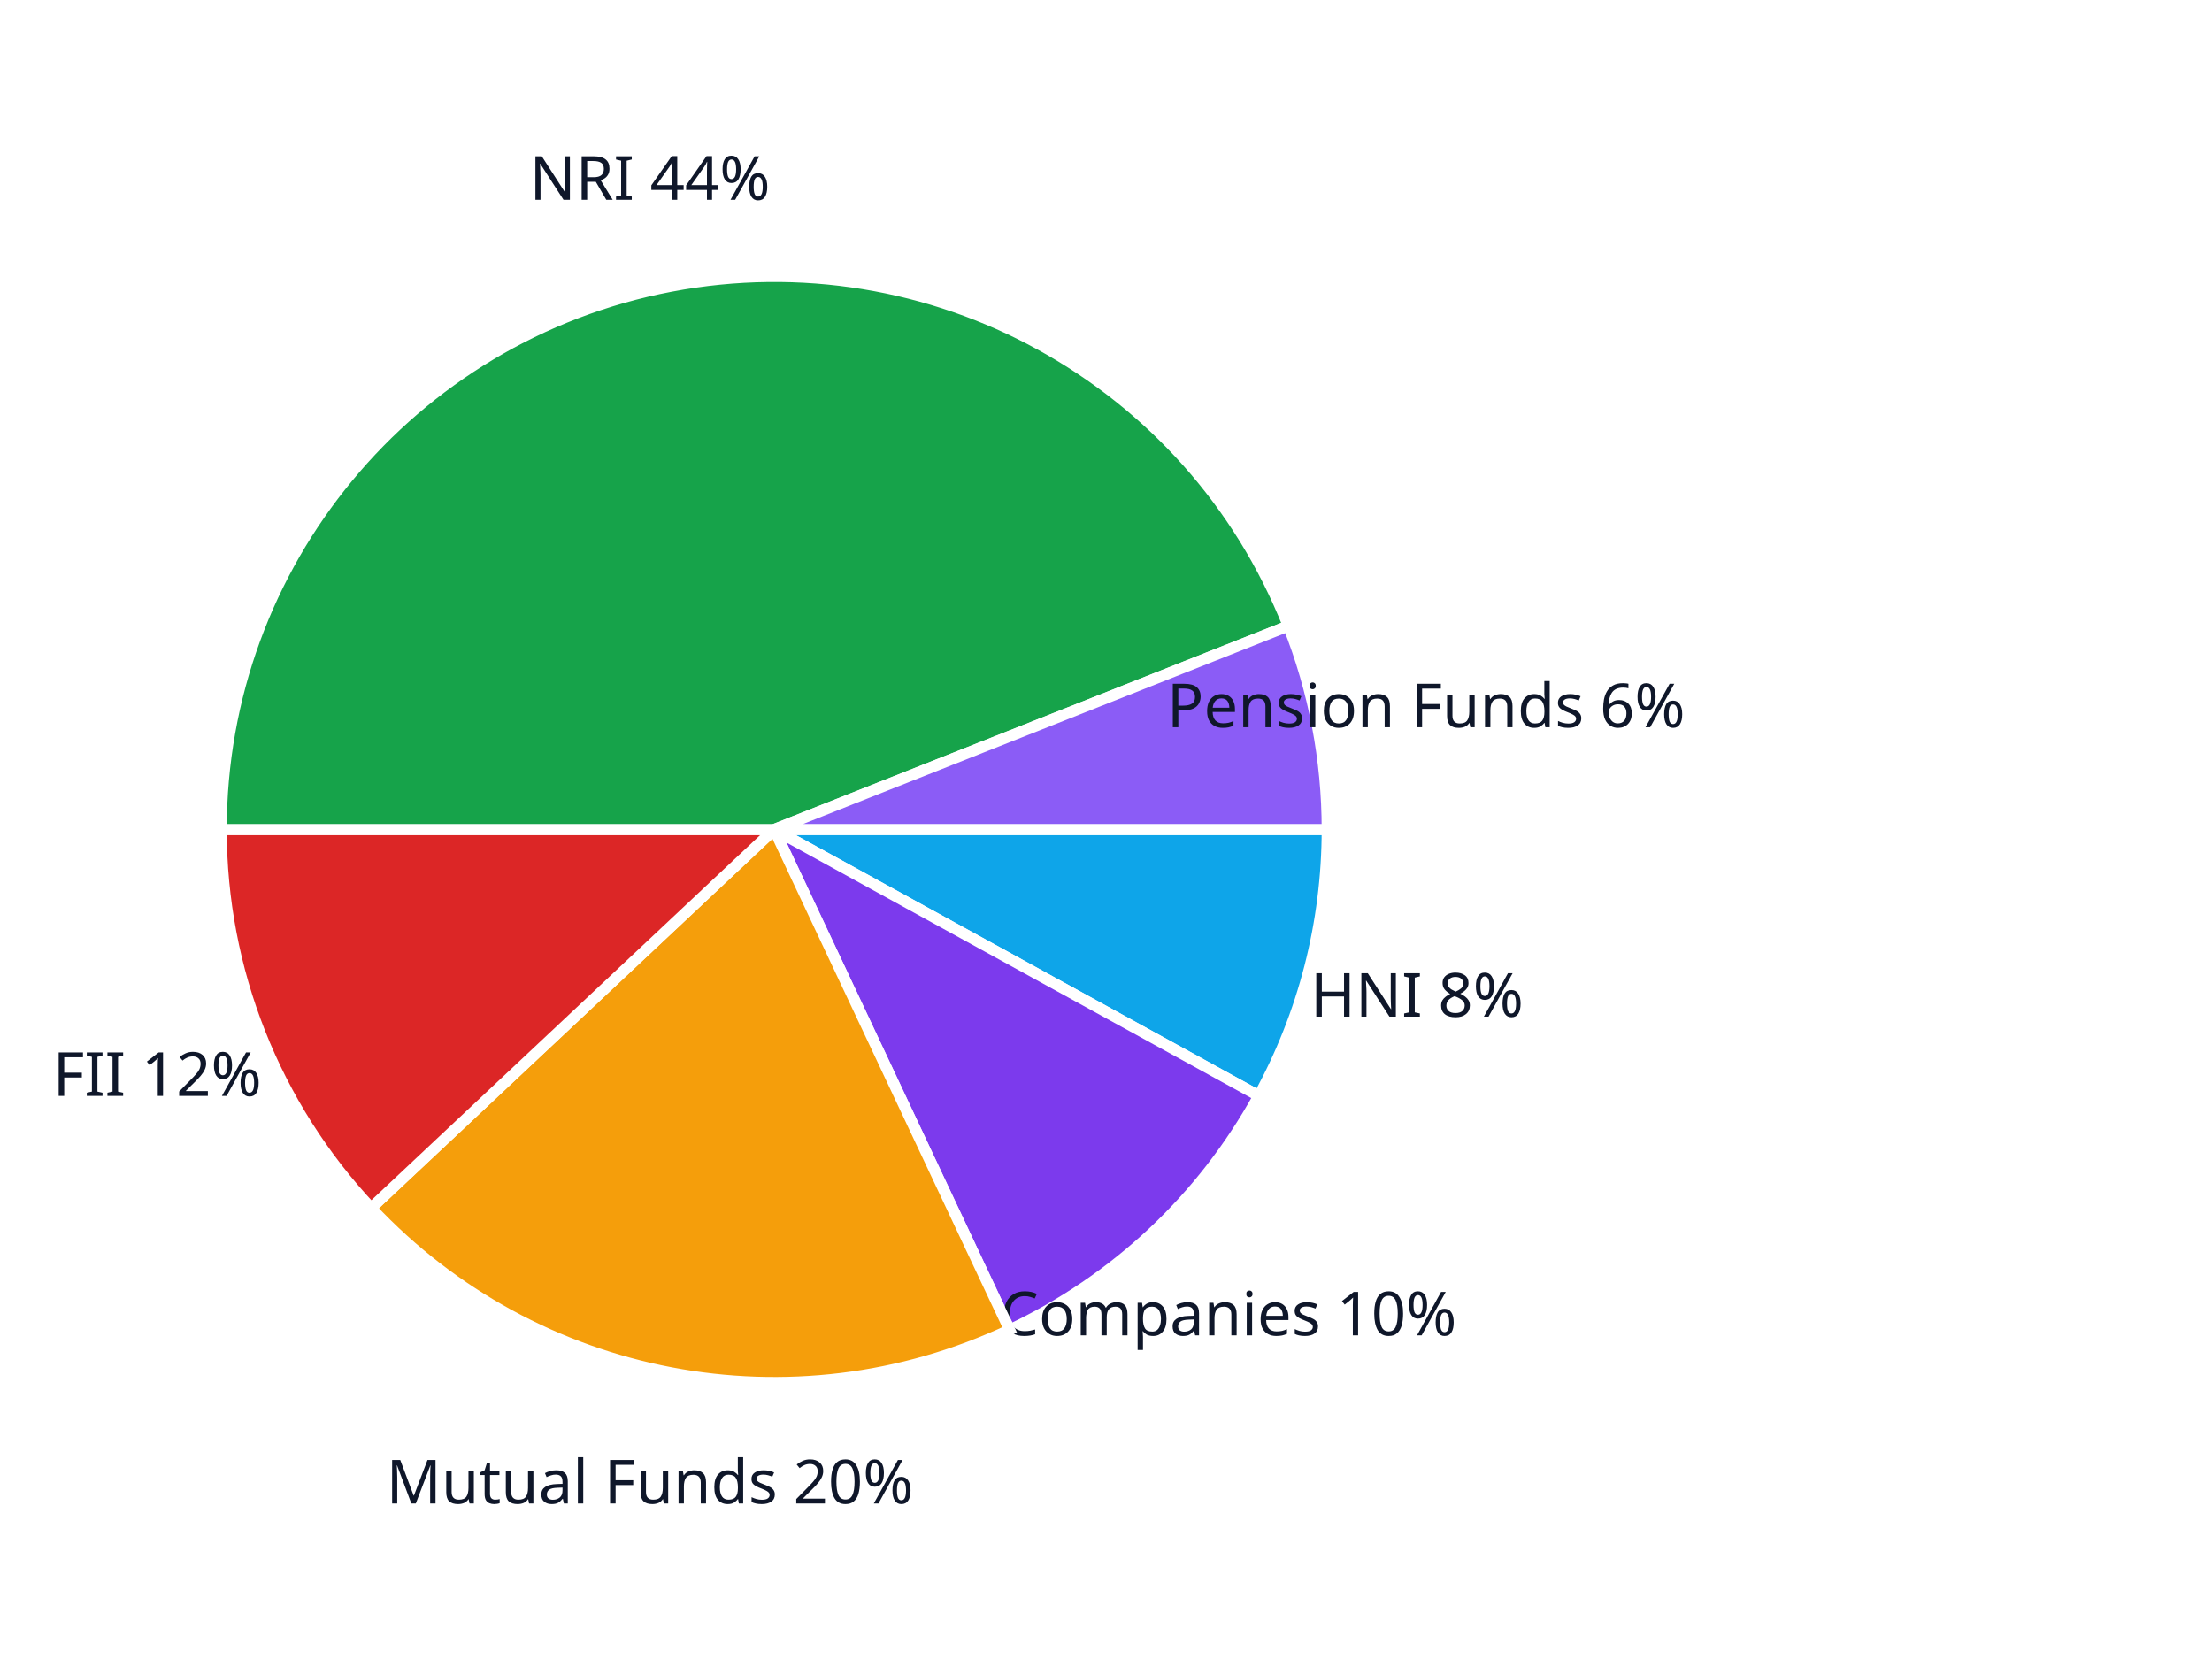
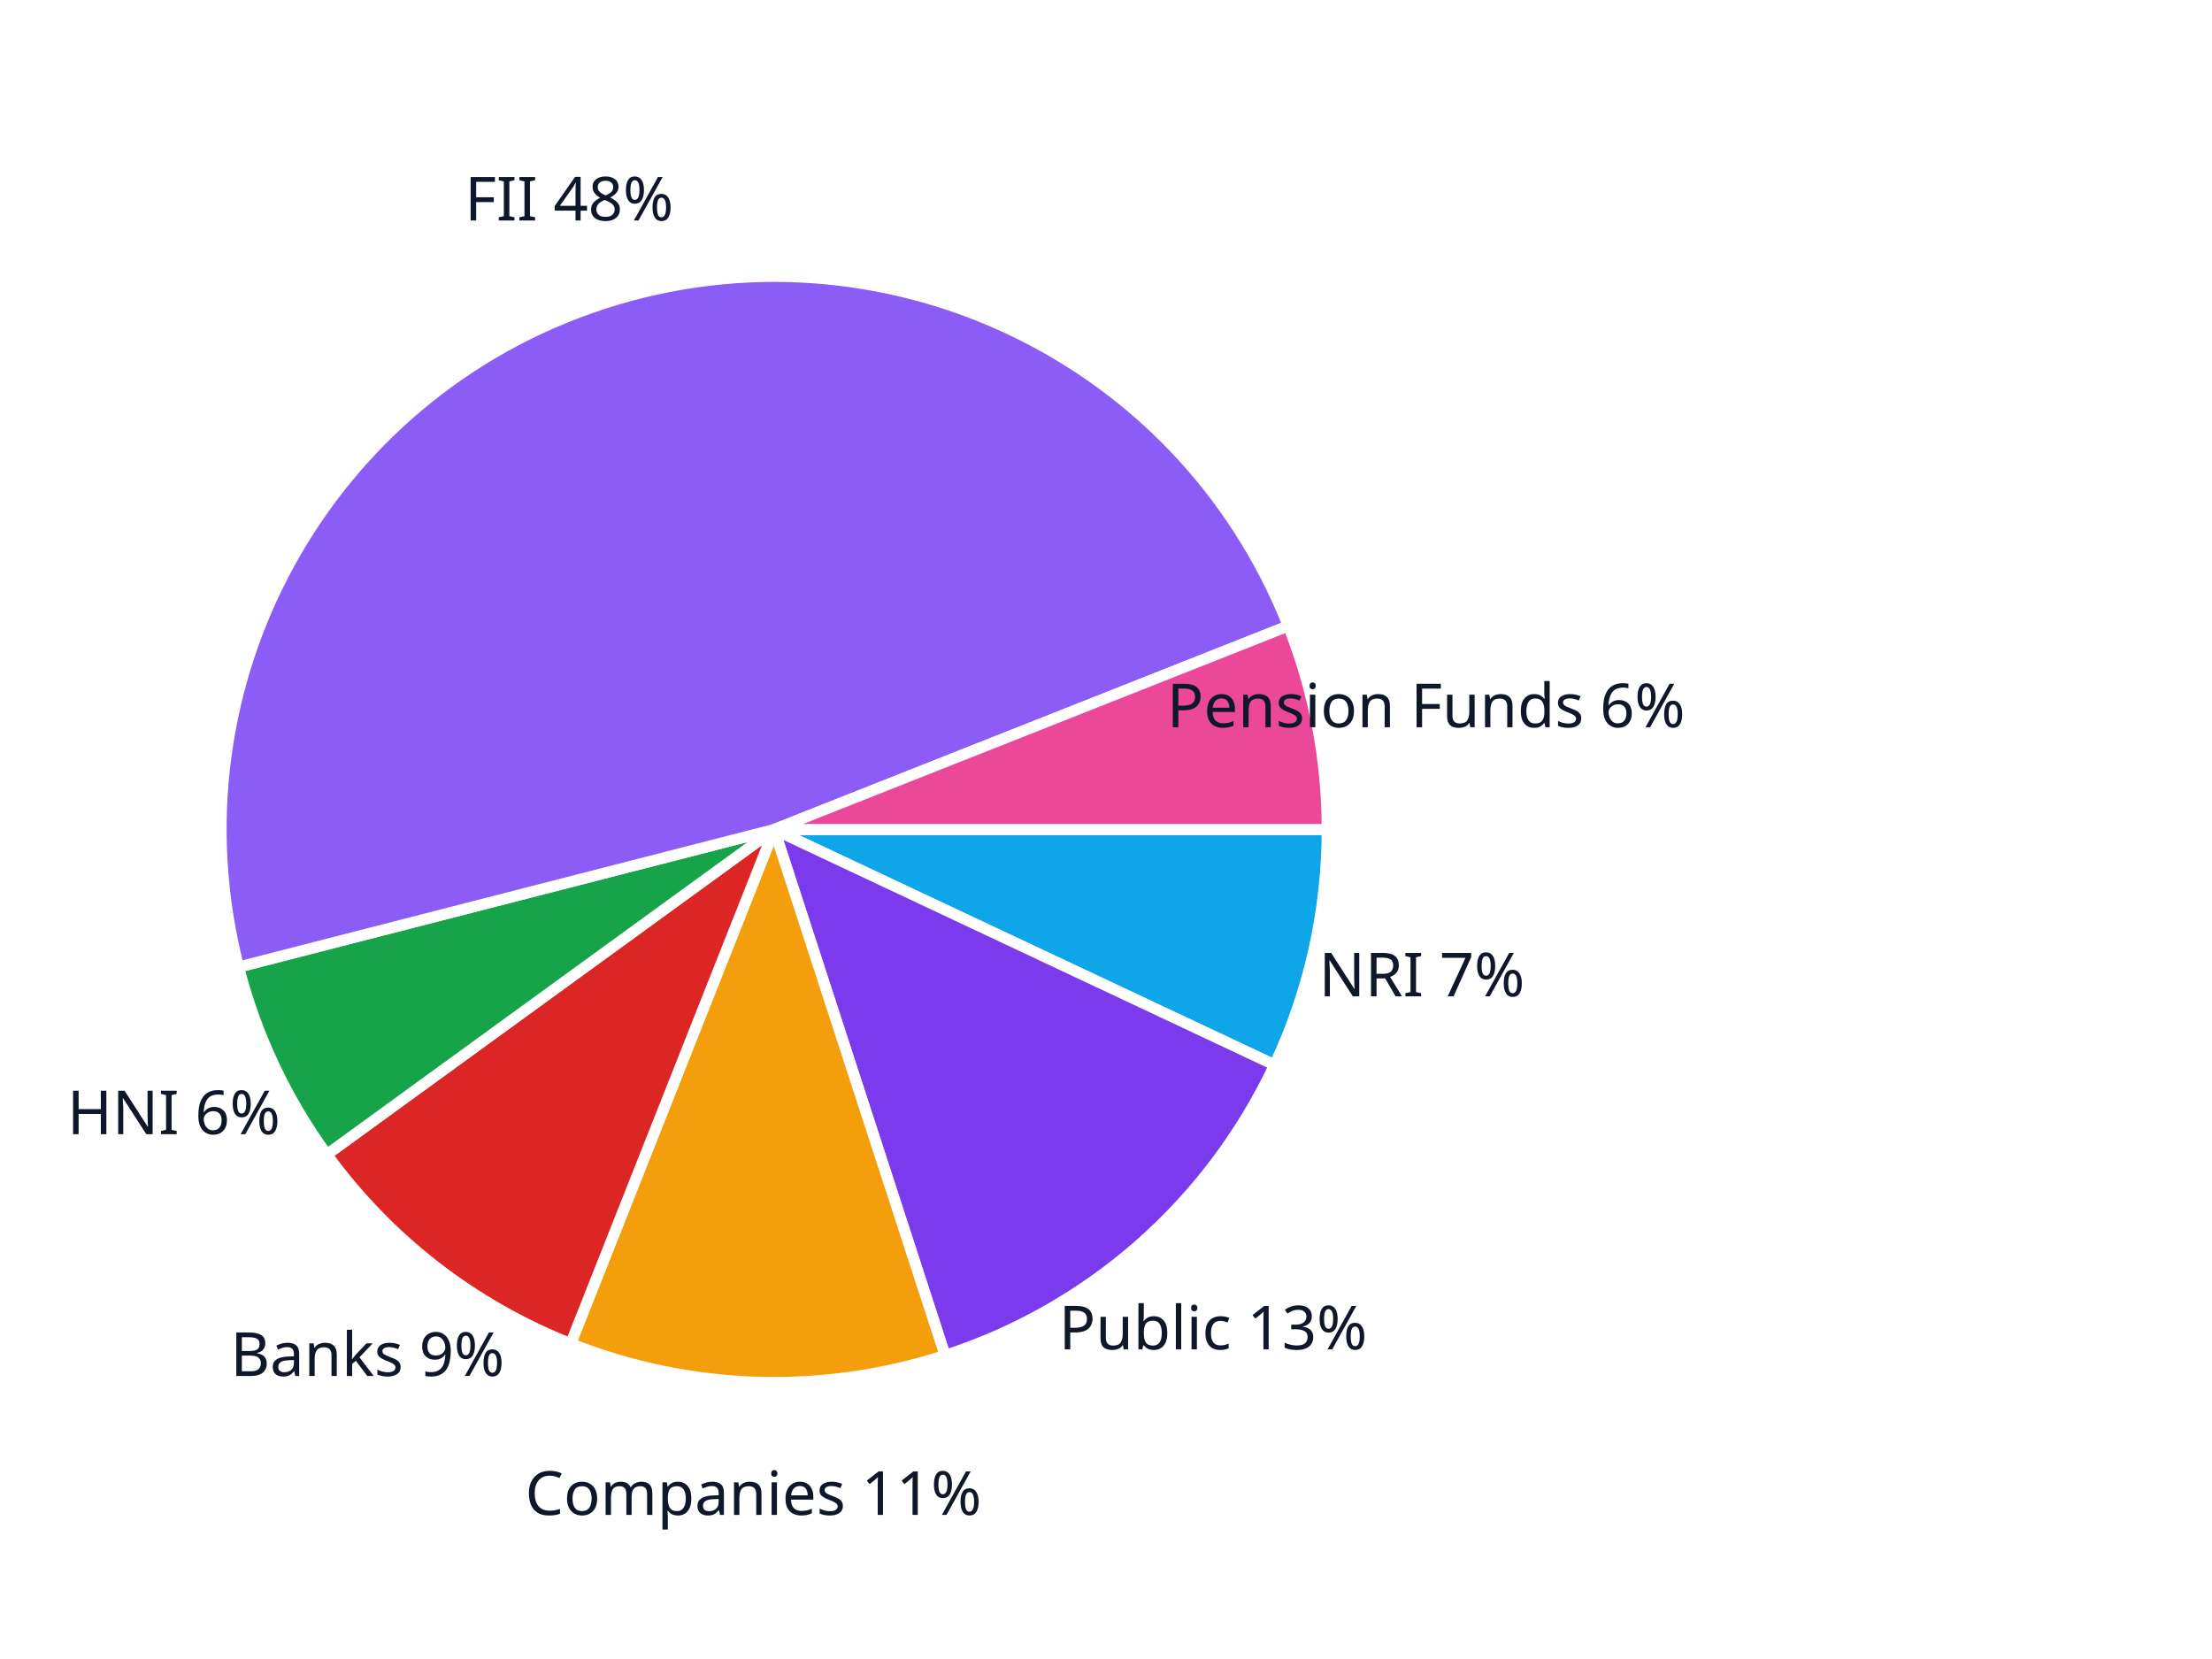
<svg xmlns="http://www.w3.org/2000/svg" viewBox="0 0 400 300">
  <rect width="400" height="300" fill="#ffffff" />
-   <path d="M 140 150 L 240 150 A 100 100 0 0 1 227.631 198.175 Z" fill="#0ea5e9" stroke="#fff" stroke-width="2" />
-   <text x="256.23" y="183.843" font-size="11" text-anchor="middle" fill="#0f172a" font-family="DM Sans,sans-serif">HNI 8%</text>
-   <path d="M 140 150 L 227.631 198.175 A 100 100 0 0 1 182.578 240.483 Z" fill="#7c3aed" stroke="#fff" stroke-width="2" />
-   <text x="222.146" y="241.476" font-size="11" text-anchor="middle" fill="#0f172a" font-family="DM Sans,sans-serif">Companies 10%</text>
-   <path d="M 140 150 L 182.578 240.483 A 100 100 0 0 1 67.103 218.455 Z" fill="#f59e0b" stroke="#fff" stroke-width="2" />
-   <text x="117.514" y="271.874" font-size="11" text-anchor="middle" fill="#0f172a" font-family="DM Sans,sans-serif">Mutual Funds 20%</text>
-   <path d="M 140 150 L 67.103 218.455 A 100 100 0 0 1 40 150 Z" fill="#dc2626" stroke="#fff" stroke-width="2" />
-   <text x="28.427" y="198.175" font-size="11" text-anchor="middle" fill="#0f172a" font-family="DM Sans,sans-serif">FII 12%</text>
-   <path d="M 140 150 L 40 150 A 100 100 0 0 1 232.978 113.188 Z" fill="#16a34a" stroke="#fff" stroke-width="2" />
-   <text x="117.514" y="36.126" font-size="11" text-anchor="middle" fill="#0f172a" font-family="DM Sans,sans-serif">NRI 44%</text>
-   <path d="M 140 150 L 232.978 113.188 A 100 100 0 0 1 240 150 Z" fill="#8b5cf6" stroke="#fff" stroke-width="2" />
+   <path d="M 140 150 L 240 150 A 100 100 0 0 1 230.483 192.578 Z" fill="#0ea5e9" stroke="#fff" stroke-width="2" />
+   <text x="257.11" y="180.177" font-size="11" text-anchor="middle" fill="#0f172a" font-family="DM Sans,sans-serif">NRI 7%</text>
+   <path d="M 140 150 L 230.483 192.578 A 100 100 0 0 1 170.902 245.106 Z" fill="#7c3aed" stroke="#fff" stroke-width="2" />
+   <text x="219.357" y="244.013" font-size="11" text-anchor="middle" fill="#0f172a" font-family="DM Sans,sans-serif">Public 13%</text>
+   <path d="M 140 150 L 170.902 245.106 A 100 100 0 0 1 103.188 242.978 Z" fill="#f59e0b" stroke="#fff" stroke-width="2" />
+   <text x="136.231" y="273.941" font-size="11" text-anchor="middle" fill="#0f172a" font-family="DM Sans,sans-serif">Companies 11%</text>
+   <path d="M 140 150 L 103.188 242.978 A 100 100 0 0 1 59.098 208.779 Z" fill="#dc2626" stroke="#fff" stroke-width="2" />
+   <text x="66.451" y="248.819" font-size="11" text-anchor="middle" fill="#0f172a" font-family="DM Sans,sans-serif">Banks 9%</text>
+   <path d="M 140 150 L 59.098 208.779 A 100 100 0 0 1 43.142 174.869 Z" fill="#16a34a" stroke="#fff" stroke-width="2" />
+   <text x="31.421" y="205.094" font-size="11" text-anchor="middle" fill="#0f172a" font-family="DM Sans,sans-serif">HNI 6%</text>
+   <path d="M 140 150 L 43.142 174.869 A 100 100 0 0 1 232.978 113.188 Z" fill="#8b5cf6" stroke="#fff" stroke-width="2" />
+   <text x="102.918" y="39.873" font-size="11" text-anchor="middle" fill="#0f172a" font-family="DM Sans,sans-serif">FII 48%</text>
+   <path d="M 140 150 L 232.978 113.188 A 100 100 0 0 1 240 150 Z" fill="#ec4899" stroke="#fff" stroke-width="2" />
  <text x="257.874" y="131.514" font-size="11" text-anchor="middle" fill="#0f172a" font-family="DM Sans,sans-serif">Pension Funds 6%</text>
</svg>
